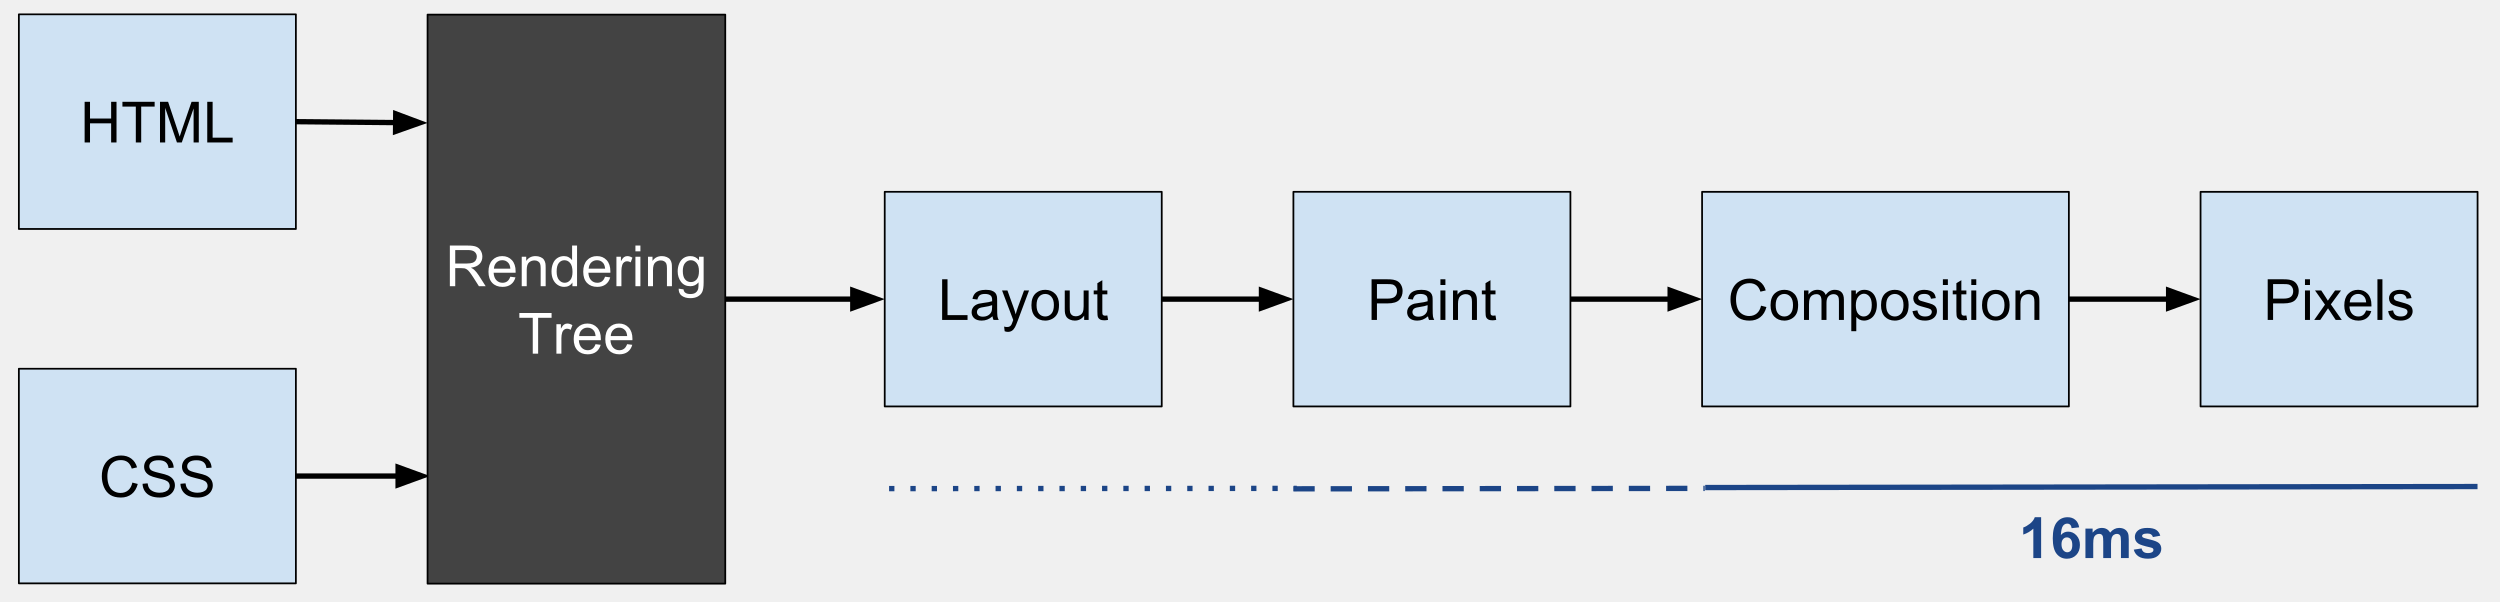
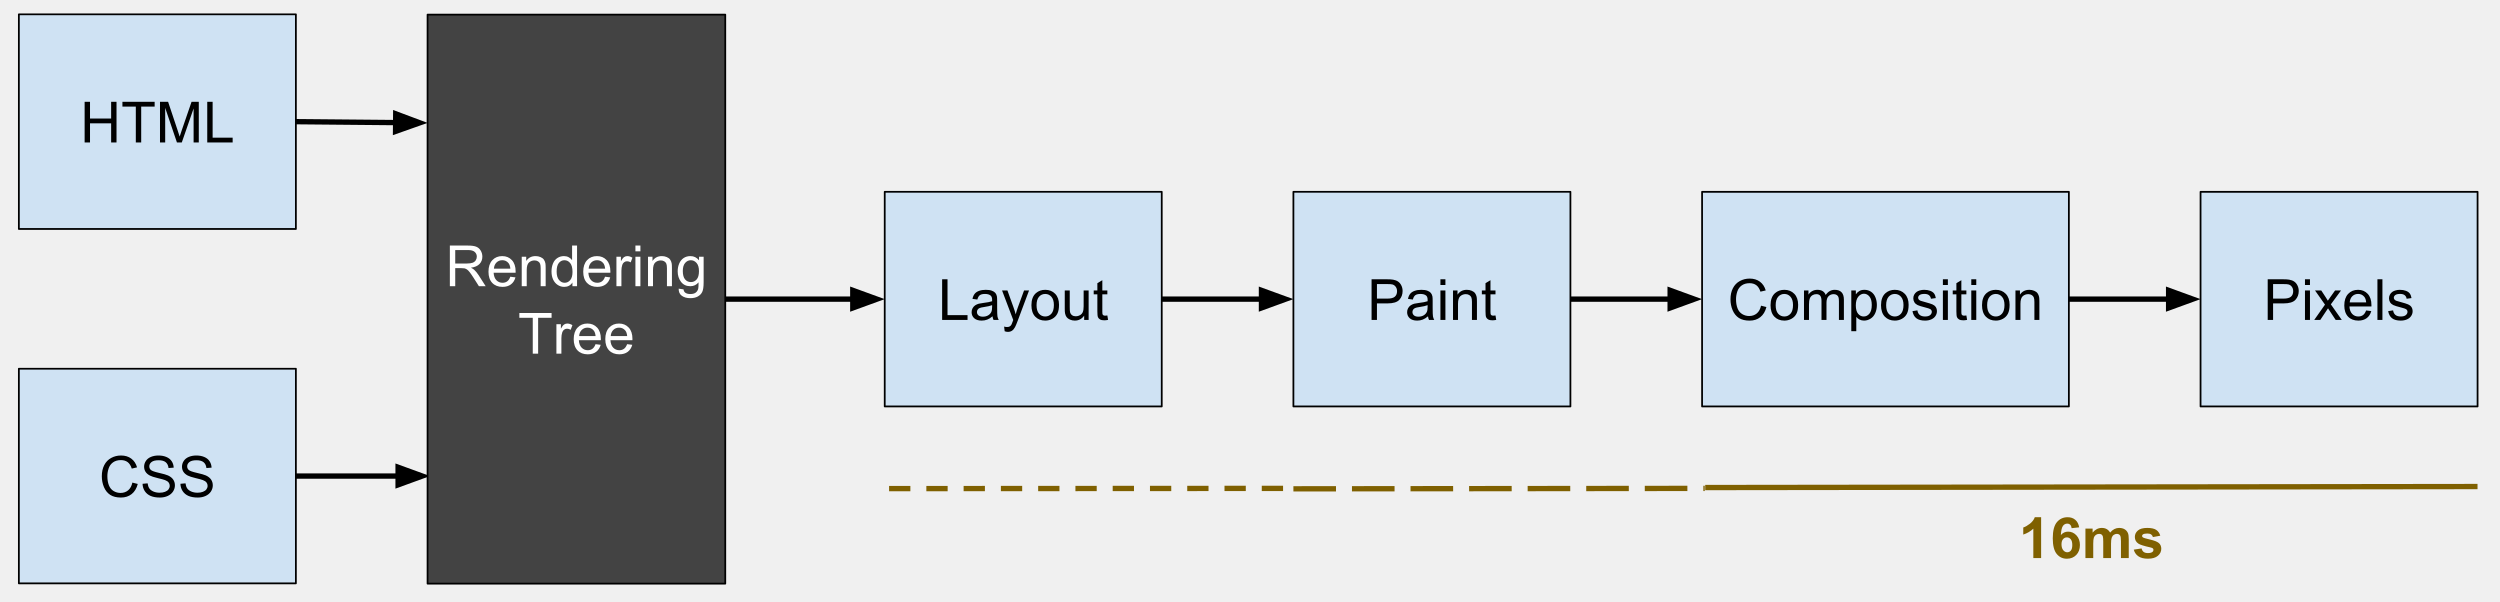
<svg xmlns="http://www.w3.org/2000/svg" version="1.1" viewBox="0.0 0.0 1408.703 338.992" fill="none" stroke="none" stroke-linecap="square" stroke-miterlimit="10">
  <clipPath id="p.0">
    <path d="m0 0l1408.703 0l0 338.992l-1408.703 0l0 -338.992z" clip-rule="nonzero" />
  </clipPath>
  <g clip-path="url(#p.0)">
    <path fill="#000000" fill-opacity="0.0" d="m0 0l1408.703 0l0 338.992l-1408.703 0z" fill-rule="nonzero" />
    <path fill="#cfe2f3" d="m10.631 8.083l156.094 0l0 120.945l-156.094 0z" fill-rule="nonzero" />
    <path stroke="#000000" stroke-width="1.0" stroke-linejoin="round" stroke-linecap="butt" d="m10.631 8.083l156.094 0l0 120.945l-156.094 0z" fill-rule="nonzero" />
    <path fill="#000000" d="m47.686 80.275l0 -22.906l3.031 0l0 9.406l11.906 0l0 -9.406l3.031 0l0 22.906l-3.031 0l0 -10.797l-11.906 0l0 10.797l-3.031 0zm28.844 0l0 -20.203l-7.547 0l0 -2.703l18.156 0l0 2.703l-7.578 0l0 20.203l-3.031 0zm13.625 0l0 -22.906l4.562 0l5.422 16.219q0.75 2.266 1.094 3.391q0.391 -1.25 1.219 -3.672l5.484 -15.938l4.078 0l0 22.906l-2.922 0l0 -19.172l-6.656 19.172l-2.734 0l-6.625 -19.5l0 19.5l-2.922 0zm26.625 0l0 -22.906l3.031 0l0 20.203l11.281 0l0 2.703l-14.313 0z" fill-rule="nonzero" />
    <path fill="#cfe2f3" d="m10.631 207.77l156.094 0l0 120.945l-156.094 0z" fill-rule="nonzero" />
    <path stroke="#000000" stroke-width="1.0" stroke-linejoin="round" stroke-linecap="butt" d="m10.631 207.77l156.094 0l0 120.945l-156.094 0z" fill-rule="nonzero" />
    <path fill="#000000" d="m74.593 271.932l3.031 0.766q-0.953 3.734 -3.438 5.703q-2.469 1.953 -6.047 1.953q-3.703 0 -6.031 -1.5q-2.312 -1.516 -3.531 -4.375q-1.203 -2.859 -1.203 -6.141q0 -3.578 1.359 -6.234q1.375 -2.672 3.891 -4.047q2.531 -1.391 5.562 -1.391q3.438 0 5.781 1.75q2.344 1.75 3.266 4.922l-2.984 0.703q-0.797 -2.5 -2.312 -3.641q-1.516 -1.141 -3.812 -1.141q-2.641 0 -4.422 1.266q-1.766 1.266 -2.484 3.406q-0.719 2.125 -0.719 4.391q0 2.922 0.844 5.109q0.859 2.172 2.656 3.25q1.797 1.078 3.891 1.078q2.547 0 4.312 -1.469q1.766 -1.469 2.391 -4.359zm5.734 0.672l2.859 -0.25q0.203 1.719 0.938 2.828q0.75 1.094 2.312 1.781q1.562 0.672 3.516 0.672q1.734 0 3.062 -0.516q1.328 -0.516 1.969 -1.406q0.656 -0.906 0.656 -1.969q0 -1.078 -0.625 -1.875q-0.625 -0.812 -2.062 -1.359q-0.922 -0.359 -4.078 -1.109q-3.156 -0.766 -4.422 -1.438q-1.641 -0.859 -2.453 -2.125q-0.797 -1.281 -0.797 -2.859q0 -1.734 0.984 -3.234q0.984 -1.516 2.875 -2.297q1.891 -0.781 4.203 -0.781q2.547 0 4.484 0.828q1.953 0.812 3.0 2.406q1.047 1.594 1.125 3.609l-2.906 0.219q-0.234 -2.172 -1.594 -3.281q-1.344 -1.109 -3.984 -1.109q-2.75 0 -4.016 1.016q-1.25 1.0 -1.25 2.422q0 1.234 0.891 2.031q0.875 0.797 4.562 1.641q3.703 0.828 5.078 1.453q2.0 0.922 2.953 2.344q0.953 1.406 0.953 3.25q0 1.828 -1.047 3.453q-1.047 1.609 -3.016 2.516q-1.953 0.891 -4.406 0.891q-3.109 0 -5.219 -0.906q-2.094 -0.906 -3.297 -2.719q-1.188 -1.828 -1.25 -4.125zm21.344 0l2.859 -0.25q0.203 1.719 0.938 2.828q0.75 1.094 2.312 1.781q1.562 0.672 3.516 0.672q1.734 0 3.062 -0.516q1.328 -0.516 1.969 -1.406q0.656 -0.906 0.656 -1.969q0 -1.078 -0.625 -1.875q-0.625 -0.812 -2.062 -1.359q-0.922 -0.359 -4.078 -1.109q-3.156 -0.766 -4.422 -1.438q-1.641 -0.859 -2.453 -2.125q-0.797 -1.281 -0.797 -2.859q0 -1.734 0.984 -3.234q0.984 -1.516 2.875 -2.297q1.891 -0.781 4.203 -0.781q2.547 0 4.484 0.828q1.953 0.812 3.0 2.406q1.047 1.594 1.125 3.609l-2.906 0.219q-0.234 -2.172 -1.594 -3.281q-1.344 -1.109 -3.984 -1.109q-2.75 0 -4.016 1.016q-1.25 1.0 -1.25 2.422q0 1.234 0.891 2.031q0.875 0.797 4.562 1.641q3.703 0.828 5.078 1.453q2.0 0.922 2.953 2.344q0.953 1.406 0.953 3.25q0 1.828 -1.047 3.453q-1.047 1.609 -3.016 2.516q-1.953 0.891 -4.406 0.891q-3.109 0 -5.219 -0.906q-2.094 -0.906 -3.297 -2.719q-1.188 -1.828 -1.25 -4.125z" fill-rule="nonzero" />
    <path fill="#cfe2f3" d="m1239.972 108.084l156.094 0l0 120.945l-156.094 0z" fill-rule="nonzero" />
    <path stroke="#000000" stroke-width="1.0" stroke-linejoin="round" stroke-linecap="butt" d="m1239.972 108.084l156.094 0l0 120.945l-156.094 0z" fill-rule="nonzero" />
    <path fill="#000000" d="m1277.809 180.276l0 -22.906l8.641 0q2.281 0 3.484 0.219q1.688 0.281 2.828 1.078q1.141 0.781 1.828 2.203q0.703 1.422 0.703 3.125q0 2.922 -1.859 4.953q-1.859 2.016 -6.719 2.016l-5.875 0l0 9.312l-3.031 0zm3.031 -12.016l5.922 0q2.938 0 4.172 -1.094q1.234 -1.094 1.234 -3.078q0 -1.438 -0.734 -2.453q-0.719 -1.031 -1.906 -1.359q-0.766 -0.203 -2.828 -0.203l-5.859 0l0 8.188zm17.969 -7.656l0 -3.234l2.812 0l0 3.234l-2.812 0zm0 19.672l0 -16.594l2.812 0l0 16.594l-2.812 0zm5.219 0l6.062 -8.625l-5.609 -7.969l3.516 0l2.547 3.891q0.719 1.109 1.156 1.859q0.688 -1.031 1.266 -1.828l2.797 -3.922l3.359 0l-5.734 7.812l6.172 8.781l-3.453 0l-3.406 -5.156l-0.906 -1.391l-4.359 6.547l-3.406 0zm29.234 -5.344l2.906 0.359q-0.688 2.547 -2.547 3.953q-1.859 1.406 -4.75 1.406q-3.641 0 -5.781 -2.234q-2.125 -2.25 -2.125 -6.297q0 -4.188 2.156 -6.5q2.156 -2.312 5.594 -2.312q3.328 0 5.438 2.266q2.109 2.266 2.109 6.375q0 0.25 -0.016 0.75l-12.375 0q0.156 2.734 1.547 4.188q1.391 1.453 3.469 1.453q1.547 0 2.641 -0.812q1.094 -0.812 1.734 -2.594zm-9.234 -4.547l9.266 0q-0.188 -2.094 -1.062 -3.141q-1.344 -1.625 -3.484 -1.625q-1.938 0 -3.266 1.297q-1.312 1.297 -1.453 3.469zm15.609 9.891l0 -22.906l2.812 0l0 22.906l-2.812 0zm6.047 -4.953l2.781 -0.438q0.234 1.672 1.297 2.562q1.078 0.891 3.0 0.891q1.938 0 2.875 -0.781q0.938 -0.797 0.938 -1.859q0 -0.953 -0.828 -1.5q-0.578 -0.375 -2.875 -0.953q-3.094 -0.781 -4.297 -1.344q-1.188 -0.578 -1.812 -1.578q-0.609 -1.016 -0.609 -2.234q0 -1.109 0.5 -2.047q0.516 -0.953 1.391 -1.578q0.656 -0.484 1.781 -0.812q1.141 -0.344 2.438 -0.344q1.953 0 3.422 0.562q1.484 0.562 2.188 1.531q0.703 0.953 0.969 2.562l-2.75 0.375q-0.188 -1.281 -1.094 -2.0q-0.891 -0.719 -2.531 -0.719q-1.938 0 -2.766 0.641q-0.828 0.641 -0.828 1.5q0 0.547 0.344 0.984q0.344 0.453 1.078 0.75q0.422 0.156 2.484 0.719q2.984 0.797 4.156 1.312q1.188 0.5 1.859 1.469q0.672 0.969 0.672 2.406q0 1.406 -0.828 2.656q-0.812 1.234 -2.359 1.922q-1.547 0.672 -3.5 0.672q-3.234 0 -4.938 -1.344q-1.688 -1.344 -2.156 -3.984z" fill-rule="nonzero" />
    <path fill="#000000" fill-opacity="0.0" d="m166.726 68.555l74.205 0.693" fill-rule="nonzero" />
    <path stroke="#000000" stroke-width="3.0" stroke-linejoin="round" stroke-linecap="butt" d="m166.726 68.555l56.206 0.525" fill-rule="evenodd" />
    <path fill="#000000" stroke="#000000" stroke-width="3.0" stroke-linecap="butt" d="m222.885 74.035l13.66 -4.828l-13.567 -5.082z" fill-rule="evenodd" />
    <path fill="#000000" fill-opacity="0.0" d="m166.726 268.243l75.591 0" fill-rule="nonzero" />
    <path stroke="#000000" stroke-width="3.0" stroke-linejoin="round" stroke-linecap="butt" d="m166.726 268.243l57.591 0" fill-rule="evenodd" />
    <path fill="#000000" stroke="#000000" stroke-width="3.0" stroke-linecap="butt" d="m224.316 273.198l13.614 -4.955l-13.614 -4.955z" fill-rule="evenodd" />
    <path fill="#000000" fill-opacity="0.0" d="m1165.768 168.556l74.205 0" fill-rule="nonzero" />
    <path stroke="#000000" stroke-width="3.0" stroke-linejoin="round" stroke-linecap="butt" d="m1165.768 168.556l56.205 0" fill-rule="evenodd" />
    <path fill="#000000" stroke="#000000" stroke-width="3.0" stroke-linecap="butt" d="m1221.972 173.512l13.614 -4.955l-13.614 -4.955z" fill-rule="evenodd" />
    <path fill="#cfe2f3" d="m959.092 108.084l206.677 0l0 120.945l-206.677 0z" fill-rule="nonzero" />
    <path stroke="#000000" stroke-width="1.0" stroke-linejoin="round" stroke-linecap="butt" d="m959.092 108.084l206.677 0l0 120.945l-206.677 0z" fill-rule="nonzero" />
    <path fill="#000000" d="m992.313 172.245l3.031 0.766q-0.953 3.734 -3.438 5.703q-2.469 1.953 -6.047 1.953q-3.703 0 -6.031 -1.5q-2.312 -1.516 -3.531 -4.375q-1.203 -2.859 -1.203 -6.141q0 -3.578 1.359 -6.234q1.375 -2.672 3.891 -4.047q2.531 -1.391 5.562 -1.391q3.438 0 5.781 1.75q2.344 1.75 3.266 4.922l-2.984 0.703q-0.797 -2.5 -2.312 -3.641q-1.516 -1.141 -3.812 -1.141q-2.641 0 -4.422 1.266q-1.766 1.266 -2.484 3.406q-0.719 2.125 -0.719 4.391q0 2.922 0.844 5.109q0.859 2.172 2.656 3.25q1.797 1.078 3.891 1.078q2.547 0 4.312 -1.469q1.766 -1.469 2.391 -4.359zm5.359 -0.266q0 -4.609 2.562 -6.828q2.141 -1.844 5.219 -1.844q3.422 0 5.594 2.25q2.172 2.234 2.172 6.188q0 3.203 -0.969 5.047q-0.953 1.828 -2.797 2.844q-1.828 1.016 -4.0 1.016q-3.484 0 -5.641 -2.234q-2.141 -2.234 -2.141 -6.438zm2.891 0q0 3.188 1.391 4.781q1.391 1.578 3.5 1.578q2.094 0 3.484 -1.594q1.391 -1.594 1.391 -4.859q0 -3.078 -1.406 -4.656q-1.391 -1.594 -3.469 -1.594q-2.109 0 -3.5 1.578q-1.391 1.578 -1.391 4.766zm15.953 8.297l0 -16.594l2.516 0l0 2.328q0.781 -1.219 2.078 -1.953q1.297 -0.75 2.953 -0.75q1.844 0 3.016 0.766q1.188 0.766 1.672 2.141q1.969 -2.906 5.125 -2.906q2.469 0 3.797 1.375q1.328 1.359 1.328 4.203l0 11.391l-2.797 0l0 -10.453q0 -1.688 -0.281 -2.422q-0.266 -0.75 -0.984 -1.203q-0.719 -0.453 -1.688 -0.453q-1.75 0 -2.906 1.172q-1.156 1.156 -1.156 3.719l0 9.641l-2.812 0l0 -10.781q0 -1.875 -0.688 -2.812q-0.688 -0.938 -2.25 -0.938q-1.188 0 -2.203 0.625q-1.0 0.625 -1.453 1.828q-0.453 1.203 -0.453 3.469l0 8.609l-2.812 0zm26.656 6.359l0 -22.953l2.562 0l0 2.156q0.906 -1.266 2.047 -1.891q1.141 -0.641 2.766 -0.641q2.125 0 3.75 1.094q1.625 1.094 2.453 3.094q0.828 1.984 0.828 4.359q0 2.547 -0.922 4.594q-0.906 2.031 -2.656 3.125q-1.734 1.078 -3.656 1.078q-1.406 0 -2.531 -0.594q-1.109 -0.594 -1.828 -1.5l0 8.078l-2.812 0zm2.547 -14.562q0 3.203 1.297 4.734q1.297 1.531 3.141 1.531q1.875 0 3.203 -1.578q1.344 -1.594 1.344 -4.922q0 -3.172 -1.312 -4.75q-1.297 -1.578 -3.109 -1.578q-1.797 0 -3.188 1.688q-1.375 1.672 -1.375 4.875zm14.203 -0.094q0 -4.609 2.562 -6.828q2.141 -1.844 5.219 -1.844q3.422 0 5.594 2.25q2.172 2.234 2.172 6.188q0 3.203 -0.969 5.047q-0.953 1.828 -2.797 2.844q-1.828 1.016 -4.0 1.016q-3.484 0 -5.641 -2.234q-2.141 -2.234 -2.141 -6.438zm2.891 0q0 3.188 1.391 4.781q1.391 1.578 3.5 1.578q2.094 0 3.484 -1.594q1.391 -1.594 1.391 -4.859q0 -3.078 -1.406 -4.656q-1.391 -1.594 -3.469 -1.594q-2.109 0 -3.5 1.578q-1.391 1.578 -1.391 4.766zm14.828 3.344l2.781 -0.438q0.234 1.672 1.297 2.562q1.078 0.891 3.0 0.891q1.938 0 2.875 -0.781q0.938 -0.797 0.938 -1.859q0 -0.953 -0.828 -1.5q-0.578 -0.375 -2.875 -0.953q-3.094 -0.781 -4.297 -1.344q-1.188 -0.578 -1.812 -1.578q-0.609 -1.016 -0.609 -2.234q0 -1.109 0.5 -2.047q0.516 -0.953 1.391 -1.578q0.656 -0.484 1.781 -0.812q1.141 -0.344 2.438 -0.344q1.953 0 3.422 0.562q1.484 0.562 2.188 1.531q0.703 0.953 0.969 2.562l-2.75 0.375q-0.188 -1.281 -1.094 -2.0q-0.891 -0.719 -2.531 -0.719q-1.938 0 -2.766 0.641q-0.828 0.641 -0.828 1.5q0 0.547 0.344 0.984q0.344 0.453 1.078 0.75q0.422 0.156 2.484 0.719q2.984 0.797 4.156 1.312q1.188 0.5 1.859 1.469q0.672 0.969 0.672 2.406q0 1.406 -0.828 2.656q-0.812 1.234 -2.359 1.922q-1.547 0.672 -3.5 0.672q-3.234 0 -4.938 -1.344q-1.688 -1.344 -2.156 -3.984zm17.141 -14.719l0 -3.234l2.812 0l0 3.234l-2.812 0zm0 19.672l0 -16.594l2.812 0l0 16.594l-2.812 0zm13.234 -2.516l0.406 2.484q-1.188 0.25 -2.125 0.25q-1.531 0 -2.375 -0.484q-0.844 -0.484 -1.188 -1.266q-0.344 -0.797 -0.344 -3.328l0 -9.547l-2.062 0l0 -2.188l2.062 0l0 -4.109l2.797 -1.688l0 5.797l2.828 0l0 2.188l-2.828 0l0 9.703q0 1.203 0.141 1.547q0.156 0.344 0.484 0.547q0.344 0.203 0.969 0.203q0.469 0 1.234 -0.109zm2.766 -17.156l0 -3.234l2.812 0l0 3.234l-2.812 0zm0 19.672l0 -16.594l2.812 0l0 16.594l-2.812 0zm6.047 -8.297q0 -4.609 2.562 -6.828q2.141 -1.844 5.219 -1.844q3.422 0 5.594 2.25q2.172 2.234 2.172 6.188q0 3.203 -0.969 5.047q-0.953 1.828 -2.797 2.844q-1.828 1.016 -4.0 1.016q-3.484 0 -5.641 -2.234q-2.141 -2.234 -2.141 -6.438zm2.891 0q0 3.188 1.391 4.781q1.391 1.578 3.5 1.578q2.094 0 3.484 -1.594q1.391 -1.594 1.391 -4.859q0 -3.078 -1.406 -4.656q-1.391 -1.594 -3.469 -1.594q-2.109 0 -3.5 1.578q-1.391 1.578 -1.391 4.766zm15.953 8.297l0 -16.594l2.531 0l0 2.359q1.828 -2.734 5.281 -2.734q1.5 0 2.75 0.547q1.266 0.531 1.891 1.406q0.625 0.875 0.875 2.078q0.156 0.781 0.156 2.734l0 10.203l-2.812 0l0 -10.094q0 -1.719 -0.328 -2.562q-0.328 -0.859 -1.172 -1.359q-0.828 -0.516 -1.953 -0.516q-1.797 0 -3.109 1.141q-1.297 1.141 -1.297 4.328l0 9.062l-2.812 0z" fill-rule="nonzero" />
    <path fill="#000000" fill-opacity="0.0" d="m884.887 168.556l74.205 0" fill-rule="nonzero" />
    <path stroke="#000000" stroke-width="3.0" stroke-linejoin="round" stroke-linecap="butt" d="m884.887 168.556l56.205 0" fill-rule="evenodd" />
    <path fill="#000000" stroke="#000000" stroke-width="3.0" stroke-linecap="butt" d="m941.092 173.512l13.614 -4.955l-13.614 -4.955z" fill-rule="evenodd" />
    <path fill="#cfe2f3" d="m728.807 108.083l156.094 0l0 120.945l-156.094 0z" fill-rule="nonzero" />
    <path stroke="#000000" stroke-width="1.0" stroke-linejoin="round" stroke-linecap="butt" d="m728.807 108.083l156.094 0l0 120.945l-156.094 0z" fill-rule="nonzero" />
    <path fill="#000000" d="m772.854 180.275l0 -22.906l8.641 0q2.281 0 3.484 0.219q1.688 0.281 2.828 1.078q1.141 0.781 1.828 2.203q0.703 1.422 0.703 3.125q0 2.922 -1.859 4.953q-1.859 2.016 -6.719 2.016l-5.875 0l0 9.312l-3.031 0zm3.031 -12.016l5.922 0q2.938 0 4.172 -1.094q1.234 -1.094 1.234 -3.078q0 -1.438 -0.734 -2.453q-0.719 -1.031 -1.906 -1.359q-0.766 -0.203 -2.828 -0.203l-5.859 0l0 8.188zm28.781 9.969q-1.562 1.328 -3.016 1.875q-1.438 0.547 -3.094 0.547q-2.734 0 -4.203 -1.328q-1.469 -1.344 -1.469 -3.422q0 -1.219 0.547 -2.219q0.562 -1.016 1.453 -1.625q0.906 -0.609 2.031 -0.922q0.828 -0.219 2.5 -0.422q3.406 -0.406 5.016 -0.969q0.016 -0.578 0.016 -0.734q0 -1.719 -0.797 -2.422q-1.078 -0.953 -3.203 -0.953q-1.984 0 -2.938 0.703q-0.938 0.688 -1.391 2.453l-2.75 -0.375q0.375 -1.766 1.234 -2.844q0.859 -1.094 2.484 -1.672q1.625 -0.594 3.766 -0.594q2.125 0 3.453 0.5q1.328 0.5 1.953 1.266q0.625 0.75 0.875 1.906q0.141 0.719 0.141 2.594l0 3.75q0 3.922 0.172 4.969q0.188 1.031 0.719 1.984l-2.938 0q-0.438 -0.875 -0.562 -2.047zm-0.234 -6.281q-1.531 0.625 -4.594 1.062q-1.734 0.25 -2.453 0.562q-0.719 0.312 -1.109 0.922q-0.391 0.594 -0.391 1.328q0 1.125 0.844 1.875q0.859 0.75 2.5 0.75q1.625 0 2.891 -0.703q1.266 -0.719 1.859 -1.953q0.453 -0.953 0.453 -2.812l0 -1.031zm7.219 -11.344l0 -3.234l2.812 0l0 3.234l-2.812 0zm0 19.672l0 -16.594l2.812 0l0 16.594l-2.812 0zm7.094 0l0 -16.594l2.531 0l0 2.359q1.828 -2.734 5.281 -2.734q1.5 0 2.75 0.547q1.266 0.531 1.891 1.406q0.625 0.875 0.875 2.078q0.156 0.781 0.156 2.734l0 10.203l-2.812 0l0 -10.094q0 -1.719 -0.328 -2.562q-0.328 -0.859 -1.172 -1.359q-0.828 -0.516 -1.953 -0.516q-1.797 0 -3.109 1.141q-1.297 1.141 -1.297 4.328l0 9.062l-2.812 0zm23.938 -2.516l0.406 2.484q-1.188 0.25 -2.125 0.25q-1.531 0 -2.375 -0.484q-0.844 -0.484 -1.188 -1.266q-0.344 -0.797 -0.344 -3.328l0 -9.547l-2.062 0l0 -2.188l2.062 0l0 -4.109l2.797 -1.688l0 5.797l2.828 0l0 2.188l-2.828 0l0 9.703q0 1.203 0.141 1.547q0.156 0.344 0.484 0.547q0.344 0.203 0.969 0.203q0.469 0 1.234 -0.109z" fill-rule="nonzero" />
    <path fill="#000000" fill-opacity="0.0" d="m654.602 168.555l74.205 0" fill-rule="nonzero" />
    <path stroke="#000000" stroke-width="3.0" stroke-linejoin="round" stroke-linecap="butt" d="m654.602 168.555l56.205 0" fill-rule="evenodd" />
    <path fill="#000000" stroke="#000000" stroke-width="3.0" stroke-linecap="butt" d="m710.807 173.51l13.614 -4.955l-13.614 -4.955z" fill-rule="evenodd" />
    <path fill="#cfe2f3" d="m498.524 108.083l156.094 0l0 120.945l-156.094 0z" fill-rule="nonzero" />
    <path stroke="#000000" stroke-width="1.0" stroke-linejoin="round" stroke-linecap="butt" d="m498.524 108.083l156.094 0l0 120.945l-156.094 0z" fill-rule="nonzero" />
    <path fill="#000000" d="m530.876 180.275l0 -22.906l3.031 0l0 20.203l11.281 0l0 2.703l-14.312 0zm28.391 -2.047q-1.562 1.328 -3.016 1.875q-1.438 0.547 -3.094 0.547q-2.734 0 -4.203 -1.328q-1.469 -1.344 -1.469 -3.422q0 -1.219 0.547 -2.219q0.562 -1.016 1.453 -1.625q0.906 -0.609 2.031 -0.922q0.828 -0.219 2.5 -0.422q3.406 -0.406 5.016 -0.969q0.016 -0.578 0.016 -0.734q0 -1.719 -0.797 -2.422q-1.078 -0.953 -3.203 -0.953q-1.984 0 -2.938 0.703q-0.938 0.688 -1.391 2.453l-2.75 -0.375q0.375 -1.766 1.234 -2.844q0.859 -1.094 2.484 -1.672q1.625 -0.594 3.766 -0.594q2.125 0 3.453 0.5q1.328 0.5 1.953 1.266q0.625 0.75 0.875 1.906q0.141 0.719 0.141 2.594l0 3.75q0 3.922 0.172 4.969q0.188 1.031 0.719 1.984l-2.938 0q-0.438 -0.875 -0.562 -2.047zm-0.234 -6.281q-1.531 0.625 -4.594 1.062q-1.734 0.25 -2.453 0.562q-0.719 0.312 -1.109 0.922q-0.391 0.594 -0.391 1.328q0 1.125 0.844 1.875q0.859 0.75 2.5 0.75q1.625 0 2.891 -0.703q1.266 -0.719 1.859 -1.953q0.453 -0.953 0.453 -2.812l0 -1.031zm7.078 14.719l-0.312 -2.641q0.922 0.25 1.609 0.25q0.938 0 1.5 -0.312q0.562 -0.312 0.922 -0.875q0.266 -0.422 0.859 -2.094q0.078 -0.234 0.25 -0.688l-6.297 -16.625l3.031 0l3.453 9.609q0.672 1.828 1.203 3.844q0.484 -1.938 1.156 -3.781l3.547 -9.672l2.812 0l-6.312 16.875q-1.016 2.734 -1.578 3.766q-0.75 1.391 -1.719 2.031q-0.969 0.656 -2.312 0.656q-0.812 0 -1.812 -0.344zm15.078 -14.688q0 -4.609 2.562 -6.828q2.141 -1.844 5.219 -1.844q3.422 0 5.594 2.25q2.172 2.234 2.172 6.188q0 3.203 -0.969 5.047q-0.953 1.828 -2.797 2.844q-1.828 1.016 -4.0 1.016q-3.484 0 -5.641 -2.234q-2.141 -2.234 -2.141 -6.438zm2.891 0q0 3.188 1.391 4.781q1.391 1.578 3.5 1.578q2.094 0 3.484 -1.594q1.391 -1.594 1.391 -4.859q0 -3.078 -1.406 -4.656q-1.391 -1.594 -3.469 -1.594q-2.109 0 -3.5 1.578q-1.391 1.578 -1.391 4.766zm26.828 8.297l0 -2.438q-1.938 2.812 -5.266 2.812q-1.469 0 -2.75 -0.562q-1.266 -0.562 -1.891 -1.406q-0.609 -0.859 -0.859 -2.094q-0.172 -0.828 -0.172 -2.625l0 -10.281l2.812 0l0 9.203q0 2.203 0.172 2.969q0.266 1.109 1.125 1.75q0.859 0.625 2.125 0.625q1.266 0 2.375 -0.641q1.109 -0.656 1.562 -1.766q0.469 -1.125 0.469 -3.25l0 -8.891l2.812 0l0 16.594l-2.516 0zm13.062 -2.516l0.406 2.484q-1.188 0.25 -2.125 0.25q-1.531 0 -2.375 -0.484q-0.844 -0.484 -1.188 -1.266q-0.344 -0.797 -0.344 -3.328l0 -9.547l-2.062 0l0 -2.188l2.062 0l0 -4.109l2.797 -1.688l0 5.797l2.828 0l0 2.188l-2.828 0l0 9.703q0 1.203 0.141 1.547q0.156 0.344 0.484 0.547q0.344 0.203 0.969 0.203q0.469 0 1.234 -0.109z" fill-rule="nonzero" />
    <path fill="#000000" fill-opacity="0.0" d="m408.672 168.556l89.858 0" fill-rule="nonzero" />
    <path stroke="#000000" stroke-width="3.0" stroke-linejoin="round" stroke-linecap="butt" d="m408.672 168.556l71.858 0" fill-rule="evenodd" />
    <path fill="#000000" stroke="#000000" stroke-width="3.0" stroke-linecap="butt" d="m480.53 173.512l13.614 -4.955l-13.614 -4.955z" fill-rule="evenodd" />
    <path fill="#434343" d="m240.924 8.241l167.748 0l0 320.63l-167.748 0z" fill-rule="nonzero" />
    <path stroke="#000000" stroke-width="1.0" stroke-linejoin="round" stroke-linecap="butt" d="m240.924 8.241l167.748 0l0 320.63l-167.748 0z" fill-rule="nonzero" />
    <path fill="#ffffff" d="m253.485 161.276l0 -22.906l10.156 0q3.062 0 4.656 0.625q1.594 0.609 2.547 2.172q0.953 1.562 0.953 3.453q0 2.438 -1.578 4.109q-1.578 1.672 -4.875 2.125q1.203 0.578 1.828 1.141q1.328 1.219 2.516 3.047l3.984 6.234l-3.812 0l-3.031 -4.766q-1.328 -2.062 -2.188 -3.156q-0.859 -1.094 -1.547 -1.531q-0.672 -0.438 -1.375 -0.609q-0.516 -0.109 -1.688 -0.109l-3.516 0l0 10.172l-3.031 0zm3.031 -12.797l6.516 0q2.078 0 3.25 -0.422q1.172 -0.438 1.781 -1.375q0.609 -0.953 0.609 -2.062q0 -1.625 -1.188 -2.672q-1.172 -1.047 -3.719 -1.047l-7.25 0l0 7.578zm31.031 7.453l2.906 0.359q-0.688 2.547 -2.547 3.953q-1.859 1.406 -4.75 1.406q-3.641 0 -5.781 -2.234q-2.125 -2.25 -2.125 -6.297q0 -4.188 2.156 -6.5q2.156 -2.312 5.594 -2.312q3.328 0 5.438 2.266q2.109 2.266 2.109 6.375q0 0.25 -0.016 0.75l-12.375 0q0.156 2.734 1.547 4.188q1.391 1.453 3.469 1.453q1.547 0 2.641 -0.812q1.094 -0.812 1.734 -2.594zm-9.234 -4.547l9.266 0q-0.188 -2.094 -1.062 -3.141q-1.344 -1.625 -3.484 -1.625q-1.938 0 -3.266 1.297q-1.312 1.297 -1.453 3.469zm15.672 9.891l0 -16.594l2.531 0l0 2.359q1.828 -2.734 5.281 -2.734q1.5 0 2.75 0.547q1.266 0.531 1.891 1.406q0.625 0.875 0.875 2.078q0.156 0.781 0.156 2.734l0 10.203l-2.812 0l0 -10.094q0 -1.719 -0.328 -2.562q-0.328 -0.859 -1.172 -1.359q-0.828 -0.516 -1.953 -0.516q-1.797 0 -3.109 1.141q-1.297 1.141 -1.297 4.328l0 9.062l-2.812 0zm28.562 0l0 -2.094q-1.578 2.469 -4.641 2.469q-1.984 0 -3.656 -1.094q-1.656 -1.094 -2.578 -3.047q-0.906 -1.969 -0.906 -4.516q0 -2.484 0.828 -4.5q0.828 -2.031 2.484 -3.109q1.656 -1.078 3.703 -1.078q1.5 0 2.672 0.641q1.172 0.625 1.906 1.641l0 -8.219l2.797 0l0 22.906l-2.609 0zm-8.891 -8.281q0 3.188 1.344 4.766q1.344 1.578 3.172 1.578q1.844 0 3.125 -1.5q1.297 -1.516 1.297 -4.609q0 -3.406 -1.312 -5.0q-1.312 -1.594 -3.234 -1.594q-1.875 0 -3.141 1.531q-1.25 1.531 -1.25 4.828zm27.281 2.938l2.906 0.359q-0.688 2.547 -2.547 3.953q-1.859 1.406 -4.75 1.406q-3.641 0 -5.781 -2.234q-2.125 -2.25 -2.125 -6.297q0 -4.188 2.156 -6.5q2.156 -2.312 5.594 -2.312q3.328 0 5.438 2.266q2.109 2.266 2.109 6.375q0 0.25 -0.016 0.75l-12.375 0q0.156 2.734 1.547 4.188q1.391 1.453 3.469 1.453q1.547 0 2.641 -0.812q1.094 -0.812 1.734 -2.594zm-9.234 -4.547l9.266 0q-0.188 -2.094 -1.062 -3.141q-1.344 -1.625 -3.484 -1.625q-1.938 0 -3.266 1.297q-1.312 1.297 -1.453 3.469zm15.641 9.891l0 -16.594l2.531 0l0 2.516q0.969 -1.766 1.781 -2.328q0.828 -0.562 1.812 -0.562q1.422 0 2.891 0.906l-0.969 2.609q-1.031 -0.609 -2.062 -0.609q-0.922 0 -1.656 0.562q-0.734 0.547 -1.047 1.531q-0.469 1.5 -0.469 3.281l0 8.688l-2.812 0zm10.703 -19.672l0 -3.234l2.812 0l0 3.234l-2.812 0zm0 19.672l0 -16.594l2.812 0l0 16.594l-2.812 0zm7.094 0l0 -16.594l2.531 0l0 2.359q1.828 -2.734 5.281 -2.734q1.5 0 2.75 0.547q1.266 0.531 1.891 1.406q0.625 0.875 0.875 2.078q0.156 0.781 0.156 2.734l0 10.203l-2.812 0l0 -10.094q0 -1.719 -0.328 -2.562q-0.328 -0.859 -1.172 -1.359q-0.828 -0.516 -1.953 -0.516q-1.797 0 -3.109 1.141q-1.297 1.141 -1.297 4.328l0 9.062l-2.812 0zm17.281 1.375l2.734 0.406q0.172 1.266 0.953 1.844q1.047 0.781 2.859 0.781q1.953 0 3.016 -0.781q1.062 -0.781 1.438 -2.188q0.219 -0.859 0.203 -3.609q-1.844 2.172 -4.594 2.172q-3.422 0 -5.297 -2.469q-1.875 -2.469 -1.875 -5.922q0 -2.375 0.859 -4.375q0.859 -2.016 2.484 -3.109q1.641 -1.094 3.844 -1.094q2.938 0 4.844 2.375l0 -2.0l2.594 0l0 14.344q0 3.875 -0.797 5.484q-0.781 1.625 -2.5 2.562q-1.703 0.938 -4.203 0.938q-2.969 0 -4.797 -1.344q-1.828 -1.328 -1.766 -4.016zm2.328 -9.969q0 3.266 1.297 4.766q1.297 1.5 3.25 1.5q1.938 0 3.25 -1.484q1.312 -1.5 1.312 -4.688q0 -3.047 -1.359 -4.594q-1.344 -1.547 -3.25 -1.547q-1.875 0 -3.188 1.531q-1.312 1.516 -1.312 4.516z" fill-rule="nonzero" />
    <path fill="#ffffff" d="m300.196 199.276l0 -20.203l-7.547 0l0 -2.703l18.156 0l0 2.703l-7.578 0l0 20.203l-3.031 0zm13.328 0l0 -16.594l2.531 0l0 2.516q0.969 -1.766 1.781 -2.328q0.828 -0.562 1.812 -0.562q1.422 0 2.891 0.906l-0.969 2.609q-1.031 -0.609 -2.062 -0.609q-0.922 0 -1.656 0.562q-0.734 0.547 -1.047 1.531q-0.469 1.5 -0.469 3.281l0 8.688l-2.812 0zm22.047 -5.344l2.906 0.359q-0.688 2.547 -2.547 3.953q-1.859 1.406 -4.75 1.406q-3.641 0 -5.781 -2.234q-2.125 -2.25 -2.125 -6.297q0 -4.188 2.156 -6.5q2.156 -2.312 5.594 -2.312q3.328 0 5.438 2.266q2.109 2.266 2.109 6.375q0 0.25 -0.016 0.75l-12.375 0q0.156 2.734 1.547 4.188q1.391 1.453 3.469 1.453q1.547 0 2.641 -0.812q1.094 -0.812 1.734 -2.594zm-9.234 -4.547l9.266 0q-0.188 -2.094 -1.062 -3.141q-1.344 -1.625 -3.484 -1.625q-1.938 0 -3.266 1.297q-1.312 1.297 -1.453 3.469zm27.031 4.547l2.906 0.359q-0.688 2.547 -2.547 3.953q-1.859 1.406 -4.75 1.406q-3.641 0 -5.781 -2.234q-2.125 -2.25 -2.125 -6.297q0 -4.188 2.156 -6.5q2.156 -2.312 5.594 -2.312q3.328 0 5.438 2.266q2.109 2.266 2.109 6.375q0 0.25 -0.016 0.75l-12.375 0q0.156 2.734 1.547 4.188q1.391 1.453 3.469 1.453q1.547 0 2.641 -0.812q1.094 -0.812 1.734 -2.594zm-9.234 -4.547l9.266 0q-0.188 -2.094 -1.062 -3.141q-1.344 -1.625 -3.484 -1.625q-1.938 0 -3.266 1.297q-1.312 1.297 -1.453 3.469z" fill-rule="nonzero" />
    <path fill="#000000" fill-opacity="0.0" d="m500.982 275.323l229.732 -0.126" fill-rule="nonzero" />
-     <path stroke="#1c4587" stroke-width="3.0" stroke-linejoin="round" stroke-linecap="butt" stroke-dasharray="3.0,9.0" d="m500.982 275.323l229.732 -0.126" fill-rule="nonzero" />
+     <path stroke="#7f6000" stroke-width="3.0" stroke-linejoin="round" stroke-linecap="butt" stroke-dasharray="12.0,9.0" d="m500.982 275.323l229.732 -0.126" fill-rule="nonzero" />
    <path fill="#000000" fill-opacity="0.0" d="m960.856 274.724l435.181 -0.567" fill-rule="nonzero" />
-     <path stroke="#1c4587" stroke-width="3.0" stroke-linejoin="round" stroke-linecap="butt" d="m960.856 274.724l435.181 -0.567" fill-rule="nonzero" />
+     <path stroke="#7f6000" stroke-width="3.0" stroke-linejoin="round" stroke-linecap="butt" d="m960.856 274.724l435.181 -0.567" fill-rule="nonzero" />
    <path fill="#000000" fill-opacity="0.0" d="m960.856 274.724l435.213 0l0 45.858l-435.213 0z" fill-rule="nonzero" />
-     <path fill="#1c4587" d="m1150.134 314.444l-4.391 0l0 -16.547q-2.406 2.25 -5.672 3.328l0 -3.984q1.719 -0.562 3.734 -2.125q2.016 -1.578 2.766 -3.672l3.562 0l0 23.0zm21.438 -17.297l-4.25 0.469q-0.156 -1.312 -0.812 -1.938q-0.656 -0.625 -1.703 -0.625q-1.391 0 -2.359 1.25q-0.953 1.25 -1.203 5.203q1.641 -1.938 4.078 -1.938q2.75 0 4.703 2.094q1.969 2.094 1.969 5.406q0 3.516 -2.062 5.641q-2.062 2.125 -5.297 2.125q-3.469 0 -5.703 -2.688q-2.234 -2.703 -2.234 -8.844q0 -6.297 2.328 -9.078q2.328 -2.781 6.047 -2.781q2.609 0 4.312 1.469q1.719 1.453 2.188 4.234zm-9.953 9.578q0 2.141 0.984 3.312q0.984 1.156 2.25 1.156q1.219 0 2.031 -0.953q0.812 -0.953 0.812 -3.125q0 -2.234 -0.875 -3.266q-0.875 -1.047 -2.188 -1.047q-1.266 0 -2.141 1.0q-0.875 0.984 -0.875 2.922zm13.484 -8.875l4.047 0l0 2.266q2.172 -2.641 5.172 -2.641q1.594 0 2.766 0.656q1.172 0.656 1.922 1.984q1.094 -1.328 2.359 -1.984q1.266 -0.656 2.703 -0.656q1.828 0 3.094 0.75q1.266 0.734 1.891 2.172q0.453 1.062 0.453 3.438l0 10.609l-4.391 0l0 -9.484q0 -2.469 -0.453 -3.188q-0.609 -0.938 -1.875 -0.938q-0.922 0 -1.734 0.562q-0.812 0.562 -1.172 1.656q-0.359 1.078 -0.359 3.422l0 7.969l-4.391 0l0 -9.094q0 -2.422 -0.234 -3.125q-0.234 -0.703 -0.734 -1.047q-0.484 -0.344 -1.328 -0.344q-1.016 0 -1.828 0.547q-0.812 0.547 -1.172 1.578q-0.344 1.031 -0.344 3.422l0 8.062l-4.391 0l0 -16.594zm27.234 11.859l4.406 -0.672q0.281 1.281 1.141 1.953q0.859 0.656 2.406 0.656q1.703 0 2.562 -0.625q0.578 -0.438 0.578 -1.172q0 -0.5 -0.312 -0.828q-0.328 -0.312 -1.469 -0.578q-5.312 -1.172 -6.734 -2.141q-1.969 -1.344 -1.969 -3.734q0 -2.156 1.703 -3.625q1.703 -1.469 5.281 -1.469q3.406 0 5.062 1.109q1.656 1.109 2.281 3.281l-4.141 0.766q-0.266 -0.969 -1.016 -1.484q-0.734 -0.516 -2.109 -0.516q-1.734 0 -2.484 0.484q-0.5 0.344 -0.5 0.891q0 0.469 0.438 0.797q0.594 0.438 4.094 1.234q3.516 0.797 4.906 1.953q1.375 1.172 1.375 3.266q0 2.281 -1.906 3.922q-1.906 1.641 -5.641 1.641q-3.391 0 -5.375 -1.375q-1.969 -1.375 -2.578 -3.734z" fill-rule="nonzero" />
+     <path fill="#7f6000" d="m1150.134 314.444l-4.391 0l0 -16.547q-2.406 2.25 -5.672 3.328l0 -3.984q1.719 -0.562 3.734 -2.125q2.016 -1.578 2.766 -3.672l3.562 0l0 23.0zm21.438 -17.297l-4.25 0.469q-0.156 -1.312 -0.812 -1.938q-0.656 -0.625 -1.703 -0.625q-1.391 0 -2.359 1.25q-0.953 1.25 -1.203 5.203q1.641 -1.938 4.078 -1.938q2.75 0 4.703 2.094q1.969 2.094 1.969 5.406q0 3.516 -2.062 5.641q-2.062 2.125 -5.297 2.125q-3.469 0 -5.703 -2.688q-2.234 -2.703 -2.234 -8.844q0 -6.297 2.328 -9.078q2.328 -2.781 6.047 -2.781q2.609 0 4.312 1.469q1.719 1.453 2.188 4.234zm-9.953 9.578q0 2.141 0.984 3.312q0.984 1.156 2.25 1.156q1.219 0 2.031 -0.953q0.812 -0.953 0.812 -3.125q0 -2.234 -0.875 -3.266q-0.875 -1.047 -2.188 -1.047q-1.266 0 -2.141 1.0q-0.875 0.984 -0.875 2.922zm13.484 -8.875l4.047 0l0 2.266q2.172 -2.641 5.172 -2.641q1.594 0 2.766 0.656q1.172 0.656 1.922 1.984q1.094 -1.328 2.359 -1.984q1.266 -0.656 2.703 -0.656q1.828 0 3.094 0.75q1.266 0.734 1.891 2.172q0.453 1.062 0.453 3.438l0 10.609l-4.391 0l0 -9.484q0 -2.469 -0.453 -3.188q-0.609 -0.938 -1.875 -0.938q-0.922 0 -1.734 0.562q-0.812 0.562 -1.172 1.656q-0.359 1.078 -0.359 3.422l0 7.969l-4.391 0l0 -9.094q0 -2.422 -0.234 -3.125q-0.234 -0.703 -0.734 -1.047q-0.484 -0.344 -1.328 -0.344q-1.016 0 -1.828 0.547q-0.812 0.547 -1.172 1.578q-0.344 1.031 -0.344 3.422l0 8.062l-4.391 0l0 -16.594zm27.234 11.859l4.406 -0.672q0.281 1.281 1.141 1.953q0.859 0.656 2.406 0.656q1.703 0 2.562 -0.625q0.578 -0.438 0.578 -1.172q0 -0.5 -0.312 -0.828q-0.328 -0.312 -1.469 -0.578q-5.312 -1.172 -6.734 -2.141q-1.969 -1.344 -1.969 -3.734q0 -2.156 1.703 -3.625q1.703 -1.469 5.281 -1.469q3.406 0 5.062 1.109q1.656 1.109 2.281 3.281l-4.141 0.766q-0.266 -0.969 -1.016 -1.484q-0.734 -0.516 -2.109 -0.516q-1.734 0 -2.484 0.484q-0.5 0.344 -0.5 0.891q0 0.469 0.438 0.797q0.594 0.438 4.094 1.234q3.516 0.797 4.906 1.953q1.375 1.172 1.375 3.266q0 2.281 -1.906 3.922q-1.906 1.641 -5.641 1.641q-3.391 0 -5.375 -1.375q-1.969 -1.375 -2.578 -3.734z" fill-rule="nonzero" />
    <path fill="#000000" fill-opacity="0.0" d="m728.808 275.449l231.78 -0.252" fill-rule="nonzero" />
-     <path stroke="#1c4587" stroke-width="3.0" stroke-linejoin="round" stroke-linecap="butt" stroke-dasharray="12.0,9.0" d="m728.808 275.449l231.78 -0.252" fill-rule="nonzero" />
+     <path stroke="#7f6000" stroke-width="3.0" stroke-linejoin="round" stroke-linecap="butt" stroke-dasharray="24.0,9.0" d="m728.808 275.449l231.78 -0.252" fill-rule="nonzero" />
  </g>
</svg>
